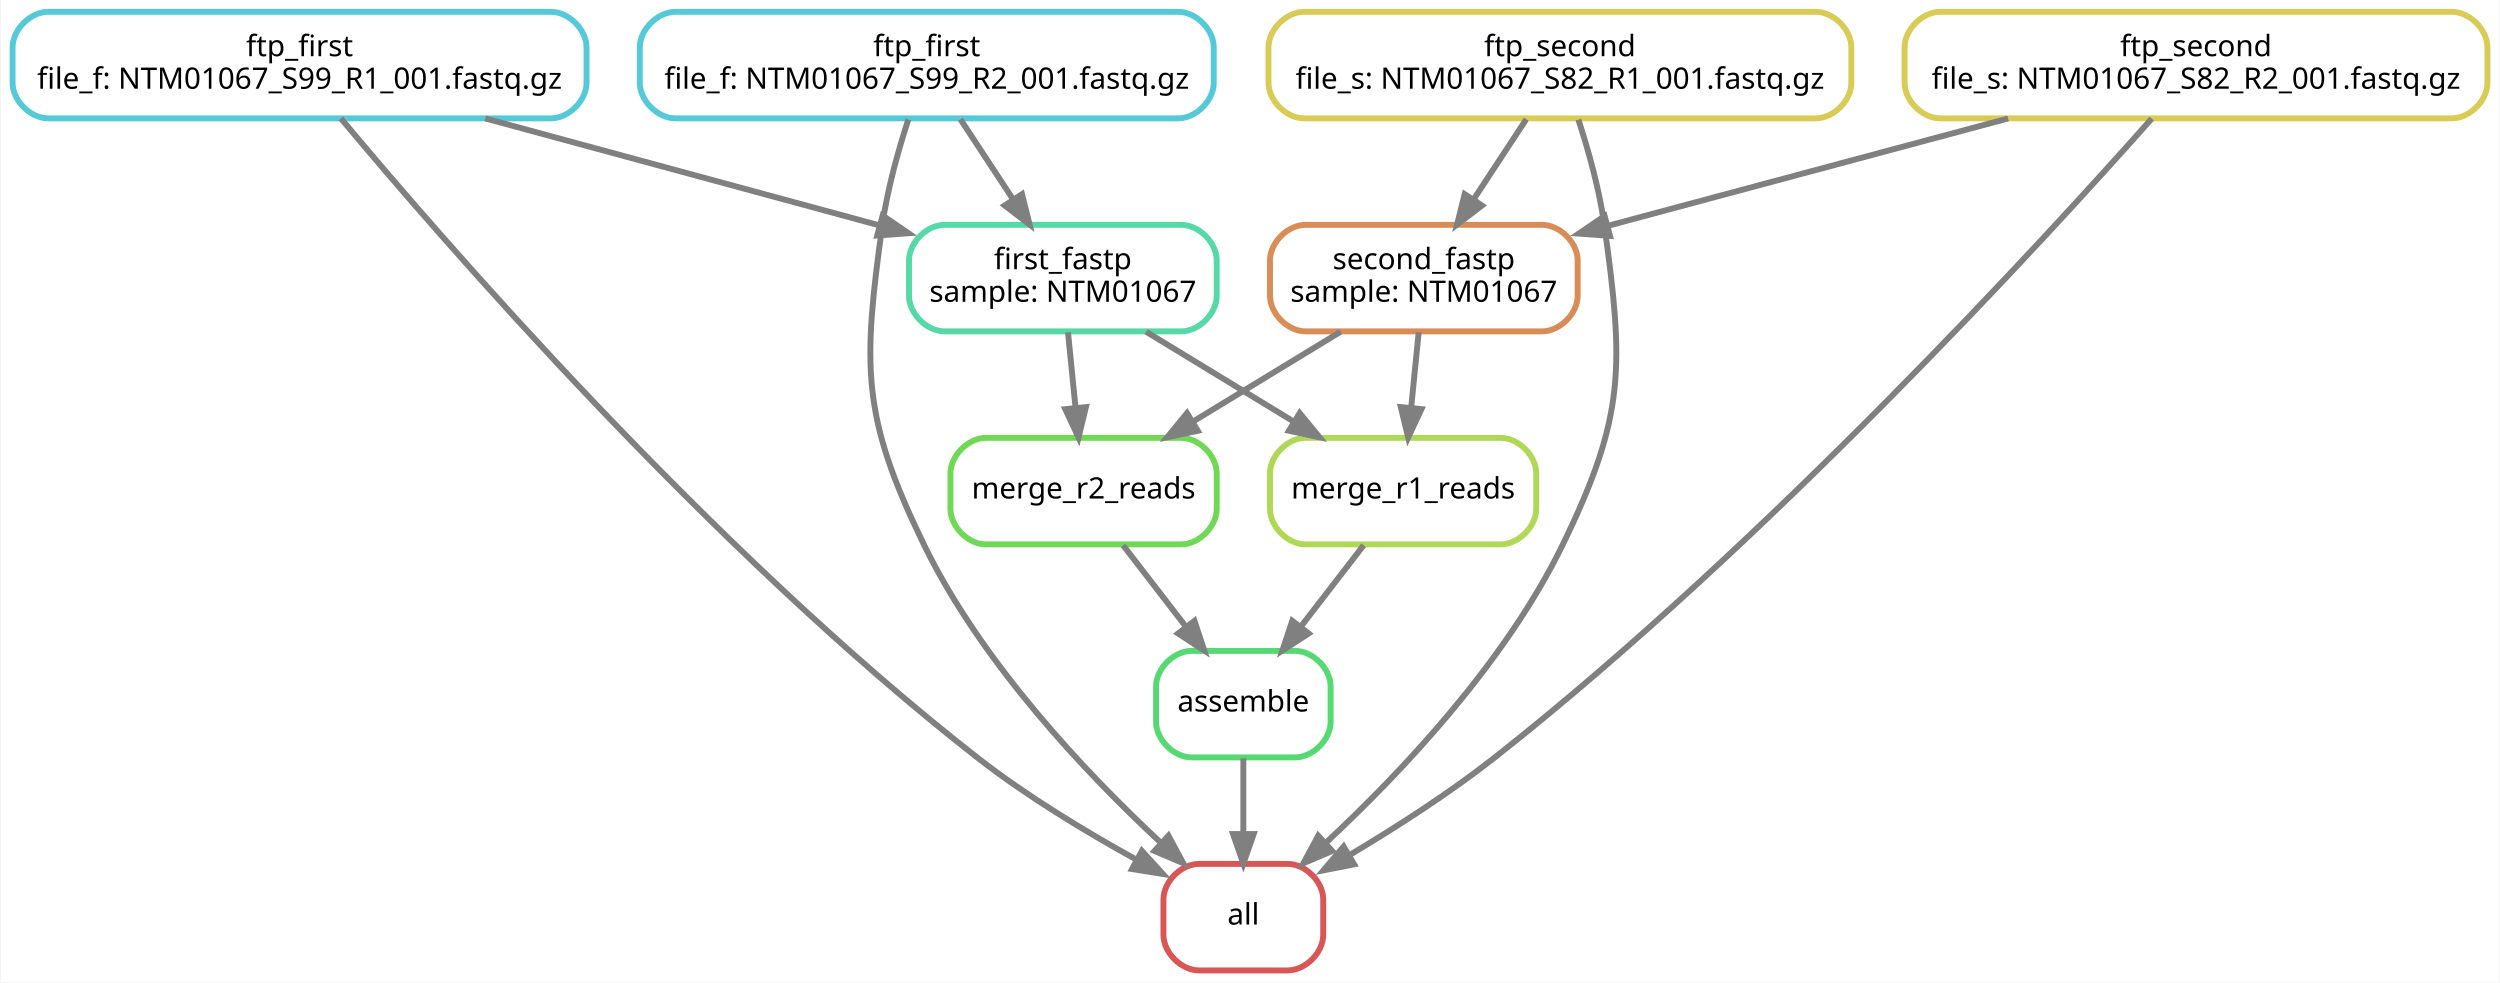
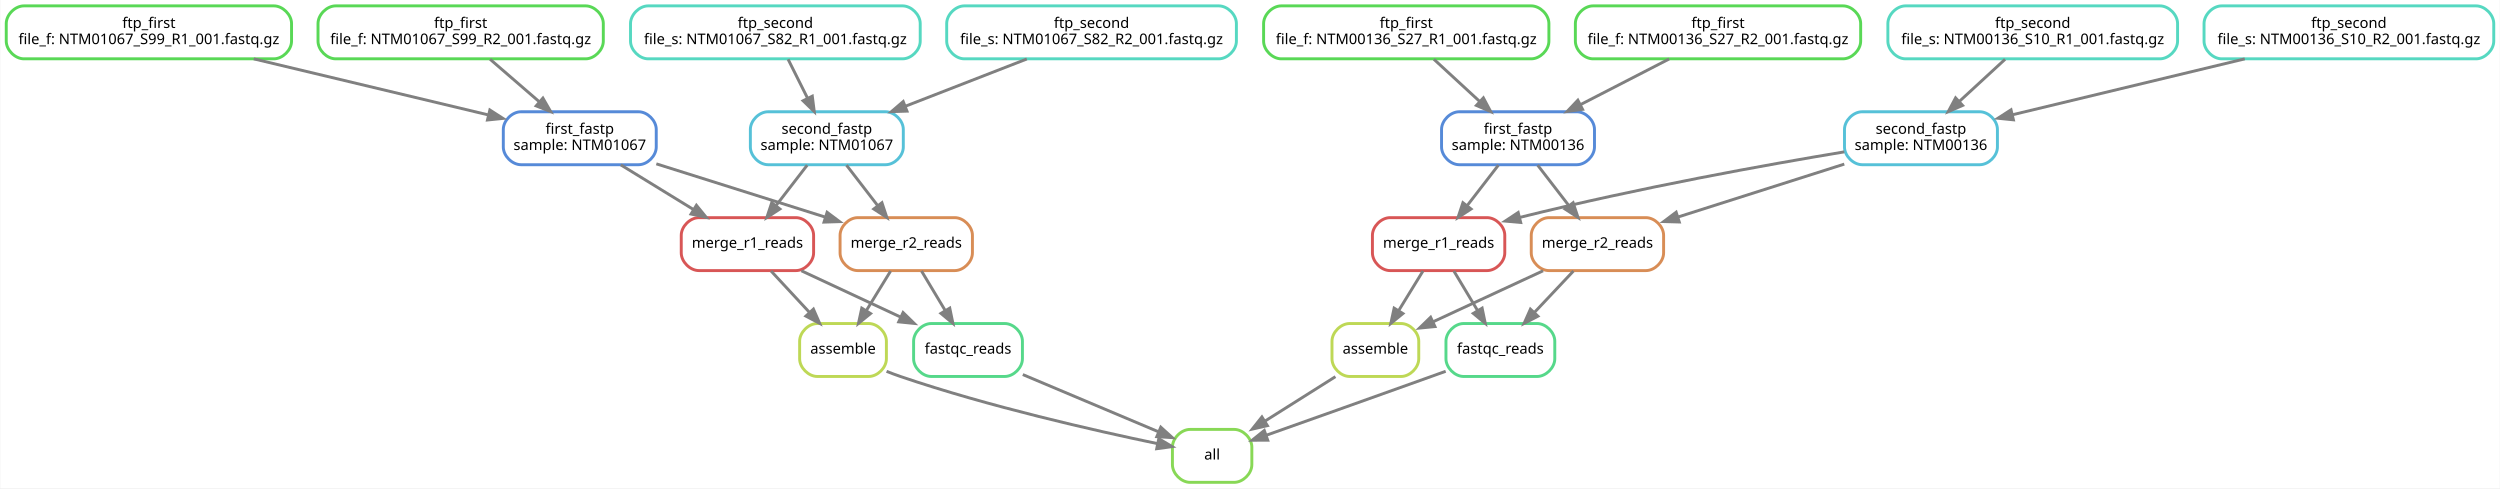
- <svg xmlns="http://www.w3.org/2000/svg" width="845pt" height="332pt" viewBox="0.00 0.00 844.50 332.00">
+ <svg xmlns="http://www.w3.org/2000/svg" width="1700pt" height="332pt" viewBox="0.00 0.00 1699.50 332.00">
  <g id="graph0" class="graph" transform="scale(1 1) rotate(0) translate(4 328)">
-     <polygon fill="white" stroke="transparent" points="-4,4 -4,-328 840.5,-328 840.5,4 -4,4" />
+     <polygon fill="white" stroke="transparent" points="-4,4 -4,-328 1695.5,-328 1695.5,4 -4,4" />
    <g id="node1" class="node">
-       <path fill="none" stroke="#d85656" stroke-width="2" d="M431,-36C431,-36 401,-36 401,-36 395,-36 389,-30 389,-24 389,-24 389,-12 389,-12 389,-6 395,0 401,0 401,0 431,0 431,0 437,0 443,-6 443,-12 443,-12 443,-24 443,-24 443,-30 437,-36 431,-36" />
-       <text text-anchor="middle" x="416" y="-15.5" font-family="sans" font-size="10.00">all</text>
+       <path fill="none" stroke="#88d856" stroke-width="2" d="M835,-36C835,-36 805,-36 805,-36 799,-36 793,-30 793,-24 793,-24 793,-12 793,-12 793,-6 799,0 805,0 805,0 835,0 835,0 841,0 847,-6 847,-12 847,-12 847,-24 847,-24 847,-30 841,-36 835,-36" />
+       <text text-anchor="middle" x="820" y="-15.5" font-family="sans" font-size="10.00">all</text>
    </g>
    <g id="node2" class="node">
-       <path fill="none" stroke="#56c9d8" stroke-width="2" d="M182,-324C182,-324 12,-324 12,-324 6,-324 0,-318 0,-312 0,-312 0,-300 0,-300 0,-294 6,-288 12,-288 12,-288 182,-288 182,-288 188,-288 194,-294 194,-300 194,-300 194,-312 194,-312 194,-318 188,-324 182,-324" />
+       <path fill="none" stroke="#bed856" stroke-width="2" d="M586.5,-108C586.5,-108 551.5,-108 551.5,-108 545.5,-108 539.5,-102 539.5,-96 539.5,-96 539.5,-84 539.5,-84 539.5,-78 545.5,-72 551.5,-72 551.5,-72 586.5,-72 586.5,-72 592.5,-72 598.5,-78 598.5,-84 598.5,-84 598.5,-96 598.5,-96 598.5,-102 592.5,-108 586.5,-108" />
+       <text text-anchor="middle" x="569" y="-87.5" font-family="sans" font-size="10.00">assemble</text>
+     </g>
+     <g id="edge1" class="edge">
+       <path fill="none" stroke="grey" stroke-width="2" d="M598.61,-75.49C601.75,-74.24 604.92,-73.05 608,-72 668.06,-51.56 740.1,-35.21 782.86,-26.33" />
+       <polygon fill="grey" stroke="grey" stroke-width="2" points="783.72,-29.72 792.81,-24.29 782.31,-22.87 783.72,-29.72" />
+     </g>
+     <g id="node3" class="node">
+       <path fill="none" stroke="#d85656" stroke-width="2" d="M537,-180C537,-180 471,-180 471,-180 465,-180 459,-174 459,-168 459,-168 459,-156 459,-156 459,-150 465,-144 471,-144 471,-144 537,-144 537,-144 543,-144 549,-150 549,-156 549,-156 549,-168 549,-168 549,-174 543,-180 537,-180" />
+       <text text-anchor="middle" x="504" y="-159.5" font-family="sans" font-size="10.00">merge_r1_reads</text>
+     </g>
+     <g id="edge5" class="edge">
+       <path fill="none" stroke="grey" stroke-width="2" d="M520.07,-143.7C527.94,-135.22 537.56,-124.86 546.17,-115.58" />
+       <polygon fill="grey" stroke="grey" stroke-width="2" points="548.88,-117.81 553.12,-108.1 543.75,-113.05 548.88,-117.81" />
+     </g>
+     <g id="node20" class="node">
+       <path fill="none" stroke="#56d88a" stroke-width="2" d="M679,-108C679,-108 629,-108 629,-108 623,-108 617,-102 617,-96 617,-96 617,-84 617,-84 617,-78 623,-72 629,-72 629,-72 679,-72 679,-72 685,-72 691,-78 691,-84 691,-84 691,-96 691,-96 691,-102 685,-108 679,-108" />
+       <text text-anchor="middle" x="654" y="-87.5" font-family="sans" font-size="10.00">fastqc_reads</text>
+     </g>
+     <g id="edge25" class="edge">
+       <path fill="none" stroke="grey" stroke-width="2" d="M540.69,-143.88C561.02,-134.39 586.47,-122.51 608.1,-112.42" />
+       <polygon fill="grey" stroke="grey" stroke-width="2" points="609.84,-115.47 617.43,-108.07 606.88,-109.13 609.84,-115.47" />
+     </g>
+     <g id="node4" class="node">
+       <path fill="none" stroke="#568ad8" stroke-width="2" d="M430,-252C430,-252 350,-252 350,-252 344,-252 338,-246 338,-240 338,-240 338,-228 338,-228 338,-222 344,-216 350,-216 350,-216 430,-216 430,-216 436,-216 442,-222 442,-228 442,-228 442,-240 442,-240 442,-246 436,-252 430,-252" />
+       <text text-anchor="middle" x="390" y="-237" font-family="sans" font-size="10.00">first_fastp</text>
+       <text text-anchor="middle" x="390" y="-226" font-family="sans" font-size="10.00">sample: NTM01067</text>
+     </g>
+     <g id="edge7" class="edge">
+       <path fill="none" stroke="grey" stroke-width="2" d="M417.89,-215.88C432.79,-206.72 451.33,-195.34 467.38,-185.48" />
+       <polygon fill="grey" stroke="grey" stroke-width="2" points="469.31,-188.41 476.01,-180.19 465.65,-182.44 469.31,-188.41" />
+     </g>
+     <g id="node10" class="node">
+       <path fill="none" stroke="#d88d56" stroke-width="2" d="M645,-180C645,-180 579,-180 579,-180 573,-180 567,-174 567,-168 567,-168 567,-156 567,-156 567,-150 573,-144 579,-144 579,-144 645,-144 645,-144 651,-144 657,-150 657,-156 657,-156 657,-168 657,-168 657,-174 651,-180 645,-180" />
+       <text text-anchor="middle" x="612" y="-159.5" font-family="sans" font-size="10.00">merge_r2_reads</text>
+     </g>
+     <g id="edge13" class="edge">
+       <path fill="none" stroke="grey" stroke-width="2" d="M442.05,-216.59C476.61,-205.69 521.9,-191.41 557.04,-180.33" />
+       <polygon fill="grey" stroke="grey" stroke-width="2" points="558.18,-183.64 566.67,-177.29 556.08,-176.96 558.18,-183.64" />
+     </g>
+     <g id="node5" class="node">
+       <path fill="none" stroke="#59d856" stroke-width="2" d="M182,-324C182,-324 12,-324 12,-324 6,-324 0,-318 0,-312 0,-312 0,-300 0,-300 0,-294 6,-288 12,-288 12,-288 182,-288 182,-288 188,-288 194,-294 194,-300 194,-300 194,-312 194,-312 194,-318 188,-324 182,-324" />
      <text text-anchor="middle" x="97" y="-309" font-family="sans" font-size="10.00">ftp_first</text>
      <text text-anchor="middle" x="97" y="-298" font-family="sans" font-size="10.00">file_f: NTM01067_S99_R1_001.fastq.gz</text>
    </g>
-     <g id="edge1" class="edge">
-       <path fill="none" stroke="grey" stroke-width="2" d="M110.96,-287.99C144.88,-247.34 235.49,-142.7 326,-72 342.64,-59 362.76,-46.86 379.75,-37.49" />
-       <polygon fill="grey" stroke="grey" stroke-width="2" points="381.7,-40.42 388.83,-32.58 378.37,-34.26 381.7,-40.42" />
-     </g>
-     <g id="node8" class="node">
-       <path fill="none" stroke="#56d8a9" stroke-width="2" d="M395,-252C395,-252 315,-252 315,-252 309,-252 303,-246 303,-240 303,-240 303,-228 303,-228 303,-222 309,-216 315,-216 315,-216 395,-216 395,-216 401,-216 407,-222 407,-228 407,-228 407,-240 407,-240 407,-246 401,-252 395,-252" />
-       <text text-anchor="middle" x="355" y="-237" font-family="sans" font-size="10.00">first_fastp</text>
-       <text text-anchor="middle" x="355" y="-226" font-family="sans" font-size="10.00">sample: NTM01067</text>
-     </g>
-     <g id="edge10" class="edge">
-       <path fill="none" stroke="grey" stroke-width="2" d="M159.78,-287.97C200.3,-276.97 252.76,-262.74 293.1,-251.79" />
-       <polygon fill="grey" stroke="grey" stroke-width="2" points="294.08,-255.16 302.82,-249.16 292.25,-248.4 294.08,-255.16" />
-     </g>
-     <g id="node3" class="node">
-       <path fill="none" stroke="#56c9d8" stroke-width="2" d="M394,-324C394,-324 224,-324 224,-324 218,-324 212,-318 212,-312 212,-312 212,-300 212,-300 212,-294 218,-288 224,-288 224,-288 394,-288 394,-288 400,-288 406,-294 406,-300 406,-300 406,-312 406,-312 406,-318 400,-324 394,-324" />
+     <g id="edge9" class="edge">
+       <path fill="none" stroke="grey" stroke-width="2" d="M168.3,-287.97C217.07,-276.32 281.08,-261.02 327.78,-249.86" />
+       <polygon fill="grey" stroke="grey" stroke-width="2" points="328.85,-253.21 337.77,-247.48 327.23,-246.4 328.85,-253.21" />
+     </g>
+     <g id="node6" class="node">
+       <path fill="none" stroke="#59d856" stroke-width="2" d="M394,-324C394,-324 224,-324 224,-324 218,-324 212,-318 212,-312 212,-312 212,-300 212,-300 212,-294 218,-288 224,-288 224,-288 394,-288 394,-288 400,-288 406,-294 406,-300 406,-300 406,-312 406,-312 406,-318 400,-324 394,-324" />
      <text text-anchor="middle" x="309" y="-309" font-family="sans" font-size="10.00">ftp_first</text>
      <text text-anchor="middle" x="309" y="-298" font-family="sans" font-size="10.00">file_f: NTM01067_S99_R2_001.fastq.gz</text>
    </g>
-     <g id="edge2" class="edge">
-       <path fill="none" stroke="grey" stroke-width="2" d="M302.76,-287.59C299.43,-277.37 295.68,-264.12 294,-252 287.35,-204.06 286.85,-187.53 308,-144 327.45,-103.96 363.01,-66.53 388,-43.26" />
-       <polygon fill="grey" stroke="grey" stroke-width="2" points="390.69,-45.54 395.71,-36.21 385.97,-40.37 390.69,-45.54" />
-     </g>
-     <g id="edge11" class="edge">
-       <path fill="none" stroke="grey" stroke-width="2" d="M320.37,-287.7C325.72,-279.56 332.2,-269.69 338.11,-260.7" />
-       <polygon fill="grey" stroke="grey" stroke-width="2" points="341.19,-262.38 343.76,-252.1 335.34,-258.54 341.19,-262.38" />
-     </g>
-     <g id="node4" class="node">
-       <path fill="none" stroke="#d8cb56" stroke-width="2" d="M609.5,-324C609.5,-324 436.5,-324 436.5,-324 430.5,-324 424.5,-318 424.5,-312 424.5,-312 424.5,-300 424.5,-300 424.5,-294 430.5,-288 436.5,-288 436.5,-288 609.5,-288 609.5,-288 615.5,-288 621.5,-294 621.5,-300 621.5,-300 621.5,-312 621.5,-312 621.5,-318 615.5,-324 609.5,-324" />
+     <g id="edge10" class="edge">
+       <path fill="none" stroke="grey" stroke-width="2" d="M329.02,-287.7C339.13,-278.97 351.54,-268.24 362.52,-258.75" />
+       <polygon fill="grey" stroke="grey" stroke-width="2" points="364.93,-261.29 370.21,-252.1 360.35,-255.99 364.93,-261.29" />
+     </g>
+     <g id="node7" class="node">
+       <path fill="none" stroke="#56c1d8" stroke-width="2" d="M598,-252C598,-252 518,-252 518,-252 512,-252 506,-246 506,-240 506,-240 506,-228 506,-228 506,-222 512,-216 518,-216 518,-216 598,-216 598,-216 604,-216 610,-222 610,-228 610,-228 610,-240 610,-240 610,-246 604,-252 598,-252" />
+       <text text-anchor="middle" x="558" y="-237" font-family="sans" font-size="10.00">second_fastp</text>
+       <text text-anchor="middle" x="558" y="-226" font-family="sans" font-size="10.00">sample: NTM01067</text>
+     </g>
+     <g id="edge8" class="edge">
+       <path fill="none" stroke="grey" stroke-width="2" d="M544.65,-215.7C538.24,-207.39 530.44,-197.28 523.39,-188.14" />
+       <polygon fill="grey" stroke="grey" stroke-width="2" points="526.07,-185.88 517.19,-180.1 520.53,-190.16 526.07,-185.88" />
+     </g>
+     <g id="edge14" class="edge">
+       <path fill="none" stroke="grey" stroke-width="2" d="M571.35,-215.7C577.76,-207.39 585.56,-197.28 592.61,-188.14" />
+       <polygon fill="grey" stroke="grey" stroke-width="2" points="595.47,-190.16 598.81,-180.1 589.93,-185.88 595.47,-190.16" />
+     </g>
+     <g id="node8" class="node">
+       <path fill="none" stroke="#56d8c1" stroke-width="2" d="M609.5,-324C609.5,-324 436.5,-324 436.5,-324 430.5,-324 424.5,-318 424.5,-312 424.5,-312 424.5,-300 424.5,-300 424.5,-294 430.5,-288 436.5,-288 436.5,-288 609.5,-288 609.5,-288 615.5,-288 621.5,-294 621.5,-300 621.5,-300 621.5,-312 621.5,-312 621.5,-318 615.5,-324 609.5,-324" />
      <text text-anchor="middle" x="523" y="-309" font-family="sans" font-size="10.00">ftp_second</text>
      <text text-anchor="middle" x="523" y="-298" font-family="sans" font-size="10.00">file_s: NTM01067_S82_R1_001.fastq.gz</text>
    </g>
-     <g id="edge3" class="edge">
-       <path fill="none" stroke="grey" stroke-width="2" d="M529.24,-287.59C532.57,-277.37 536.32,-264.12 538,-252 544.65,-204.06 545.15,-187.53 524,-144 504.55,-103.96 468.99,-66.53 444,-43.26" />
-       <polygon fill="grey" stroke="grey" stroke-width="2" points="446.03,-40.37 436.29,-36.21 441.31,-45.54 446.03,-40.37" />
+     <g id="edge11" class="edge">
+       <path fill="none" stroke="grey" stroke-width="2" d="M531.65,-287.7C535.64,-279.73 540.45,-270.1 544.87,-261.26" />
+       <polygon fill="grey" stroke="grey" stroke-width="2" points="548.11,-262.61 549.45,-252.1 541.85,-259.48 548.11,-262.61" />
    </g>
    <g id="node9" class="node">
-       <path fill="none" stroke="#d88d56" stroke-width="2" d="M517,-252C517,-252 437,-252 437,-252 431,-252 425,-246 425,-240 425,-240 425,-228 425,-228 425,-222 431,-216 437,-216 437,-216 517,-216 517,-216 523,-216 529,-222 529,-228 529,-228 529,-240 529,-240 529,-246 523,-252 517,-252" />
-       <text text-anchor="middle" x="477" y="-237" font-family="sans" font-size="10.00">second_fastp</text>
-       <text text-anchor="middle" x="477" y="-226" font-family="sans" font-size="10.00">sample: NTM01067</text>
-     </g>
-     <g id="edge12" class="edge">
-       <path fill="none" stroke="grey" stroke-width="2" d="M511.63,-287.7C506.28,-279.56 499.8,-269.69 493.89,-260.7" />
-       <polygon fill="grey" stroke="grey" stroke-width="2" points="496.66,-258.54 488.24,-252.1 490.81,-262.38 496.66,-258.54" />
-     </g>
-     <g id="node5" class="node">
-       <path fill="none" stroke="#d8cb56" stroke-width="2" d="M824.5,-324C824.5,-324 651.5,-324 651.5,-324 645.5,-324 639.5,-318 639.5,-312 639.5,-312 639.5,-300 639.5,-300 639.5,-294 645.5,-288 651.5,-288 651.5,-288 824.5,-288 824.5,-288 830.5,-288 836.5,-294 836.5,-300 836.5,-300 836.5,-312 836.5,-312 836.5,-318 830.5,-324 824.5,-324" />
+       <path fill="none" stroke="#56d8c1" stroke-width="2" d="M824.5,-324C824.5,-324 651.5,-324 651.5,-324 645.5,-324 639.5,-318 639.5,-312 639.5,-312 639.5,-300 639.5,-300 639.5,-294 645.5,-288 651.5,-288 651.5,-288 824.5,-288 824.5,-288 830.5,-288 836.5,-294 836.5,-300 836.5,-300 836.5,-312 836.5,-312 836.5,-318 830.5,-324 824.5,-324" />
      <text text-anchor="middle" x="738" y="-309" font-family="sans" font-size="10.00">ftp_second</text>
      <text text-anchor="middle" x="738" y="-298" font-family="sans" font-size="10.00">file_s: NTM01067_S82_R2_001.fastq.gz</text>
    </g>
+     <g id="edge12" class="edge">
+       <path fill="none" stroke="grey" stroke-width="2" d="M693.97,-287.88C669.03,-278.18 637.66,-265.98 611.34,-255.74" />
+       <polygon fill="grey" stroke="grey" stroke-width="2" points="612.48,-252.43 601.89,-252.07 609.94,-258.95 612.48,-252.43" />
+     </g>
+     <g id="edge6" class="edge">
+       <path fill="none" stroke="grey" stroke-width="2" d="M601.37,-143.7C596.37,-135.56 590.31,-125.69 584.79,-116.7" />
+       <polygon fill="grey" stroke="grey" stroke-width="2" points="587.72,-114.79 579.51,-108.1 581.76,-118.46 587.72,-114.79" />
+     </g>
+     <g id="edge26" class="edge">
+       <path fill="none" stroke="grey" stroke-width="2" d="M622.38,-143.7C627.26,-135.56 633.19,-125.69 638.58,-116.7" />
+       <polygon fill="grey" stroke="grey" stroke-width="2" points="641.59,-118.48 643.74,-108.1 635.59,-114.88 641.59,-118.48" />
+     </g>
+     <g id="node11" class="node">
+       <path fill="none" stroke="#bed856" stroke-width="2" d="M948.5,-108C948.5,-108 913.5,-108 913.5,-108 907.5,-108 901.5,-102 901.5,-96 901.5,-96 901.5,-84 901.5,-84 901.5,-78 907.5,-72 913.5,-72 913.5,-72 948.5,-72 948.5,-72 954.5,-72 960.5,-78 960.5,-84 960.5,-84 960.5,-96 960.5,-96 960.5,-102 954.5,-108 948.5,-108" />
+       <text text-anchor="middle" x="931" y="-87.5" font-family="sans" font-size="10.00">assemble</text>
+     </g>
+     <g id="edge2" class="edge">
+       <path fill="none" stroke="grey" stroke-width="2" d="M903.85,-71.88C889.47,-62.81 871.62,-51.55 856.09,-41.76" />
+       <polygon fill="grey" stroke="grey" stroke-width="2" points="857.58,-38.56 847.26,-36.19 853.85,-44.48 857.58,-38.56" />
+     </g>
+     <g id="node12" class="node">
+       <path fill="none" stroke="#d85656" stroke-width="2" d="M1007,-180C1007,-180 941,-180 941,-180 935,-180 929,-174 929,-168 929,-168 929,-156 929,-156 929,-150 935,-144 941,-144 941,-144 1007,-144 1007,-144 1013,-144 1019,-150 1019,-156 1019,-156 1019,-168 1019,-168 1019,-174 1013,-180 1007,-180" />
+       <text text-anchor="middle" x="974" y="-159.5" font-family="sans" font-size="10.00">merge_r1_reads</text>
+     </g>
+     <g id="edge15" class="edge">
+       <path fill="none" stroke="grey" stroke-width="2" d="M963.37,-143.7C958.37,-135.56 952.31,-125.69 946.79,-116.7" />
+       <polygon fill="grey" stroke="grey" stroke-width="2" points="949.72,-114.79 941.51,-108.1 943.76,-118.46 949.72,-114.79" />
+     </g>
+     <g id="node21" class="node">
+       <path fill="none" stroke="#56d88a" stroke-width="2" d="M1041,-108C1041,-108 991,-108 991,-108 985,-108 979,-102 979,-96 979,-96 979,-84 979,-84 979,-78 985,-72 991,-72 991,-72 1041,-72 1041,-72 1047,-72 1053,-78 1053,-84 1053,-84 1053,-96 1053,-96 1053,-102 1047,-108 1041,-108" />
+       <text text-anchor="middle" x="1016" y="-87.5" font-family="sans" font-size="10.00">fastqc_reads</text>
+     </g>
+     <g id="edge27" class="edge">
+       <path fill="none" stroke="grey" stroke-width="2" d="M984.38,-143.7C989.26,-135.56 995.19,-125.69 1000.58,-116.7" />
+       <polygon fill="grey" stroke="grey" stroke-width="2" points="1003.59,-118.48 1005.74,-108.1 997.59,-114.88 1003.59,-118.48" />
+     </g>
+     <g id="node13" class="node">
+       <path fill="none" stroke="#568ad8" stroke-width="2" d="M1068,-252C1068,-252 988,-252 988,-252 982,-252 976,-246 976,-240 976,-240 976,-228 976,-228 976,-222 982,-216 988,-216 988,-216 1068,-216 1068,-216 1074,-216 1080,-222 1080,-228 1080,-228 1080,-240 1080,-240 1080,-246 1074,-252 1068,-252" />
+       <text text-anchor="middle" x="1028" y="-237" font-family="sans" font-size="10.00">first_fastp</text>
+       <text text-anchor="middle" x="1028" y="-226" font-family="sans" font-size="10.00">sample: NTM00136</text>
+     </g>
+     <g id="edge17" class="edge">
+       <path fill="none" stroke="grey" stroke-width="2" d="M1014.65,-215.7C1008.24,-207.39 1000.44,-197.28 993.39,-188.14" />
+       <polygon fill="grey" stroke="grey" stroke-width="2" points="996.07,-185.88 987.19,-180.1 990.53,-190.16 996.07,-185.88" />
+     </g>
+     <g id="node19" class="node">
+       <path fill="none" stroke="#d88d56" stroke-width="2" d="M1115,-180C1115,-180 1049,-180 1049,-180 1043,-180 1037,-174 1037,-168 1037,-168 1037,-156 1037,-156 1037,-150 1043,-144 1049,-144 1049,-144 1115,-144 1115,-144 1121,-144 1127,-150 1127,-156 1127,-156 1127,-168 1127,-168 1127,-174 1121,-180 1115,-180" />
+       <text text-anchor="middle" x="1082" y="-159.5" font-family="sans" font-size="10.00">merge_r2_reads</text>
+     </g>
+     <g id="edge23" class="edge">
+       <path fill="none" stroke="grey" stroke-width="2" d="M1041.35,-215.7C1047.76,-207.39 1055.56,-197.28 1062.61,-188.14" />
+       <polygon fill="grey" stroke="grey" stroke-width="2" points="1065.47,-190.16 1068.81,-180.1 1059.93,-185.88 1065.47,-190.16" />
+     </g>
+     <g id="node14" class="node">
+       <path fill="none" stroke="#59d856" stroke-width="2" d="M1037,-324C1037,-324 867,-324 867,-324 861,-324 855,-318 855,-312 855,-312 855,-300 855,-300 855,-294 861,-288 867,-288 867,-288 1037,-288 1037,-288 1043,-288 1049,-294 1049,-300 1049,-300 1049,-312 1049,-312 1049,-318 1043,-324 1037,-324" />
+       <text text-anchor="middle" x="952" y="-309" font-family="sans" font-size="10.00">ftp_first</text>
+       <text text-anchor="middle" x="952" y="-298" font-family="sans" font-size="10.00">file_f: NTM00136_S27_R1_001.fastq.gz</text>
+     </g>
+     <g id="edge19" class="edge">
+       <path fill="none" stroke="grey" stroke-width="2" d="M970.79,-287.7C980.17,-279.05 991.68,-268.45 1001.91,-259.03" />
+       <polygon fill="grey" stroke="grey" stroke-width="2" points="1004.45,-261.45 1009.43,-252.1 999.7,-256.3 1004.45,-261.45" />
+     </g>
+     <g id="node15" class="node">
+       <path fill="none" stroke="#59d856" stroke-width="2" d="M1249,-324C1249,-324 1079,-324 1079,-324 1073,-324 1067,-318 1067,-312 1067,-312 1067,-300 1067,-300 1067,-294 1073,-288 1079,-288 1079,-288 1249,-288 1249,-288 1255,-288 1261,-294 1261,-300 1261,-300 1261,-312 1261,-312 1261,-318 1255,-324 1249,-324" />
+       <text text-anchor="middle" x="1164" y="-309" font-family="sans" font-size="10.00">ftp_first</text>
+       <text text-anchor="middle" x="1164" y="-298" font-family="sans" font-size="10.00">file_f: NTM00136_S27_R2_001.fastq.gz</text>
+     </g>
+     <g id="edge20" class="edge">
+       <path fill="none" stroke="grey" stroke-width="2" d="M1130.73,-287.88C1112.54,-278.51 1089.81,-266.81 1070.36,-256.8" />
+       <polygon fill="grey" stroke="grey" stroke-width="2" points="1071.89,-253.65 1061.4,-252.19 1068.69,-259.88 1071.89,-253.65" />
+     </g>
+     <g id="node16" class="node">
+       <path fill="none" stroke="#56c1d8" stroke-width="2" d="M1342,-252C1342,-252 1262,-252 1262,-252 1256,-252 1250,-246 1250,-240 1250,-240 1250,-228 1250,-228 1250,-222 1256,-216 1262,-216 1262,-216 1342,-216 1342,-216 1348,-216 1354,-222 1354,-228 1354,-228 1354,-240 1354,-240 1354,-246 1348,-252 1342,-252" />
+       <text text-anchor="middle" x="1302" y="-237" font-family="sans" font-size="10.00">second_fastp</text>
+       <text text-anchor="middle" x="1302" y="-226" font-family="sans" font-size="10.00">sample: NTM00136</text>
+     </g>
+     <g id="edge18" class="edge">
+       <path fill="none" stroke="grey" stroke-width="2" d="M1249.85,-224.73C1196.54,-215.87 1111.25,-200.58 1029.02,-180.12" />
+       <polygon fill="grey" stroke="grey" stroke-width="2" points="1029.82,-176.71 1019.27,-177.66 1028.11,-183.5 1029.82,-176.71" />
+     </g>
+     <g id="edge24" class="edge">
+       <path fill="none" stroke="grey" stroke-width="2" d="M1249.86,-216.41C1215.86,-205.59 1171.55,-191.49 1136.99,-180.5" />
+       <polygon fill="grey" stroke="grey" stroke-width="2" points="1137.65,-177.04 1127.06,-177.34 1135.53,-183.71 1137.65,-177.04" />
+     </g>
+     <g id="node17" class="node">
+       <path fill="none" stroke="#56d8c1" stroke-width="2" d="M1464.5,-324C1464.5,-324 1291.5,-324 1291.5,-324 1285.5,-324 1279.5,-318 1279.5,-312 1279.5,-312 1279.5,-300 1279.5,-300 1279.5,-294 1285.5,-288 1291.5,-288 1291.5,-288 1464.5,-288 1464.5,-288 1470.5,-288 1476.5,-294 1476.5,-300 1476.5,-300 1476.5,-312 1476.5,-312 1476.5,-318 1470.5,-324 1464.5,-324" />
+       <text text-anchor="middle" x="1378" y="-309" font-family="sans" font-size="10.00">ftp_second</text>
+       <text text-anchor="middle" x="1378" y="-298" font-family="sans" font-size="10.00">file_s: NTM00136_S10_R1_001.fastq.gz</text>
+     </g>
+     <g id="edge21" class="edge">
+       <path fill="none" stroke="grey" stroke-width="2" d="M1359.21,-287.7C1349.83,-279.05 1338.32,-268.45 1328.09,-259.03" />
+       <polygon fill="grey" stroke="grey" stroke-width="2" points="1330.3,-256.3 1320.57,-252.1 1325.55,-261.45 1330.3,-256.3" />
+     </g>
+     <g id="node18" class="node">
+       <path fill="none" stroke="#56d8c1" stroke-width="2" d="M1679.5,-324C1679.5,-324 1506.5,-324 1506.5,-324 1500.5,-324 1494.5,-318 1494.5,-312 1494.5,-312 1494.5,-300 1494.5,-300 1494.5,-294 1500.5,-288 1506.5,-288 1506.5,-288 1679.5,-288 1679.5,-288 1685.5,-288 1691.5,-294 1691.5,-300 1691.5,-300 1691.5,-312 1691.5,-312 1691.5,-318 1685.5,-324 1679.5,-324" />
+       <text text-anchor="middle" x="1593" y="-309" font-family="sans" font-size="10.00">ftp_second</text>
+       <text text-anchor="middle" x="1593" y="-298" font-family="sans" font-size="10.00">file_s: NTM00136_S10_R2_001.fastq.gz</text>
+     </g>
+     <g id="edge22" class="edge">
+       <path fill="none" stroke="grey" stroke-width="2" d="M1522.19,-287.97C1473.91,-276.35 1410.59,-261.12 1364.25,-249.97" />
+       <polygon fill="grey" stroke="grey" stroke-width="2" points="1364.87,-246.52 1354.33,-247.59 1363.24,-253.33 1364.87,-246.52" />
+     </g>
+     <g id="edge16" class="edge">
+       <path fill="none" stroke="grey" stroke-width="2" d="M1045.06,-143.88C1022.35,-133.35 993.27,-119.87 970.15,-109.15" />
+       <polygon fill="grey" stroke="grey" stroke-width="2" points="971.52,-105.93 960.97,-104.9 968.57,-112.28 971.52,-105.93" />
+     </g>
+     <g id="edge28" class="edge">
+       <path fill="none" stroke="grey" stroke-width="2" d="M1065.69,-143.7C1057.69,-135.22 1047.93,-124.86 1039.18,-115.58" />
+       <polygon fill="grey" stroke="grey" stroke-width="2" points="1041.53,-112.98 1032.13,-108.1 1036.44,-117.78 1041.53,-112.98" />
+     </g>
+     <g id="edge3" class="edge">
+       <path fill="none" stroke="grey" stroke-width="2" d="M691.25,-73.29C718.87,-61.64 756.32,-45.85 783.71,-34.3" />
+       <polygon fill="grey" stroke="grey" stroke-width="2" points="785.09,-37.52 792.94,-30.41 782.37,-31.07 785.09,-37.52" />
+     </g>
    <g id="edge4" class="edge">
-       <path fill="none" stroke="grey" stroke-width="2" d="M723.03,-287.9C687.19,-247.5 592.56,-144.12 501,-72 485.7,-59.95 467.51,-48.29 451.9,-39" />
-       <polygon fill="grey" stroke="grey" stroke-width="2" points="453.44,-35.85 443.04,-33.81 449.9,-41.89 453.44,-35.85" />
-     </g>
-     <g id="edge13" class="edge">
-       <path fill="none" stroke="grey" stroke-width="2" d="M674.49,-287.97C633.36,-276.94 580.07,-262.64 539.21,-251.68" />
-       <polygon fill="grey" stroke="grey" stroke-width="2" points="539.93,-248.25 529.37,-249.04 538.12,-255.02 539.93,-248.25" />
-     </g>
-     <g id="node6" class="node">
-       <path fill="none" stroke="#56d873" stroke-width="2" d="M433.5,-108C433.5,-108 398.5,-108 398.5,-108 392.5,-108 386.5,-102 386.5,-96 386.5,-96 386.5,-84 386.5,-84 386.5,-78 392.5,-72 398.5,-72 398.5,-72 433.5,-72 433.5,-72 439.5,-72 445.5,-78 445.5,-84 445.5,-84 445.5,-96 445.5,-96 445.5,-102 439.5,-108 433.5,-108" />
-       <text text-anchor="middle" x="416" y="-87.5" font-family="sans" font-size="10.00">assemble</text>
-     </g>
-     <g id="edge5" class="edge">
-       <path fill="none" stroke="grey" stroke-width="2" d="M416,-71.7C416,-63.98 416,-54.71 416,-46.11" />
-       <polygon fill="grey" stroke="grey" stroke-width="2" points="419.5,-46.1 416,-36.1 412.5,-46.1 419.5,-46.1" />
-     </g>
-     <g id="node7" class="node">
-       <path fill="none" stroke="#afd856" stroke-width="2" d="M503,-180C503,-180 437,-180 437,-180 431,-180 425,-174 425,-168 425,-168 425,-156 425,-156 425,-150 431,-144 437,-144 437,-144 503,-144 503,-144 509,-144 515,-150 515,-156 515,-156 515,-168 515,-168 515,-174 509,-180 503,-180" />
-       <text text-anchor="middle" x="470" y="-159.5" font-family="sans" font-size="10.00">merge_r1_reads</text>
-     </g>
-     <g id="edge6" class="edge">
-       <path fill="none" stroke="grey" stroke-width="2" d="M456.65,-143.7C450.24,-135.39 442.44,-125.28 435.39,-116.14" />
-       <polygon fill="grey" stroke="grey" stroke-width="2" points="438.07,-113.88 429.19,-108.1 432.53,-118.16 438.07,-113.88" />
-     </g>
-     <g id="edge8" class="edge">
-       <path fill="none" stroke="grey" stroke-width="2" d="M383.13,-215.88C398.17,-206.72 416.87,-195.34 433.06,-185.48" />
-       <polygon fill="grey" stroke="grey" stroke-width="2" points="435.04,-188.38 441.76,-180.19 431.4,-182.4 435.04,-188.38" />
-     </g>
-     <g id="node10" class="node">
-       <path fill="none" stroke="#70d856" stroke-width="2" d="M395,-180C395,-180 329,-180 329,-180 323,-180 317,-174 317,-168 317,-168 317,-156 317,-156 317,-150 323,-144 329,-144 329,-144 395,-144 395,-144 401,-144 407,-150 407,-156 407,-156 407,-168 407,-168 407,-174 401,-180 395,-180" />
-       <text text-anchor="middle" x="362" y="-159.5" font-family="sans" font-size="10.00">merge_r2_reads</text>
-     </g>
-     <g id="edge14" class="edge">
-       <path fill="none" stroke="grey" stroke-width="2" d="M356.73,-215.7C357.5,-207.98 358.43,-198.71 359.29,-190.11" />
-       <polygon fill="grey" stroke="grey" stroke-width="2" points="362.78,-190.4 360.29,-180.1 355.81,-189.71 362.78,-190.4" />
-     </g>
-     <g id="edge9" class="edge">
-       <path fill="none" stroke="grey" stroke-width="2" d="M475.27,-215.7C474.5,-207.98 473.57,-198.71 472.71,-190.11" />
-       <polygon fill="grey" stroke="grey" stroke-width="2" points="476.19,-189.71 471.71,-180.1 469.22,-190.4 476.19,-189.71" />
-     </g>
-     <g id="edge15" class="edge">
-       <path fill="none" stroke="grey" stroke-width="2" d="M448.87,-215.88C433.83,-206.72 415.13,-195.34 398.94,-185.48" />
-       <polygon fill="grey" stroke="grey" stroke-width="2" points="400.6,-182.4 390.24,-180.19 396.96,-188.38 400.6,-182.4" />
-     </g>
-     <g id="edge7" class="edge">
-       <path fill="none" stroke="grey" stroke-width="2" d="M375.35,-143.7C381.76,-135.39 389.56,-125.28 396.61,-116.14" />
-       <polygon fill="grey" stroke="grey" stroke-width="2" points="399.47,-118.16 402.81,-108.1 393.93,-113.88 399.47,-118.16" />
+       <path fill="none" stroke="grey" stroke-width="2" d="M978.81,-75.53C975.49,-74.33 972.19,-73.14 969,-72 930.81,-58.3 887.05,-42.75 856.89,-32.06" />
+       <polygon fill="grey" stroke="grey" stroke-width="2" points="857.8,-28.67 847.2,-28.63 855.46,-35.27 857.8,-28.67" />
    </g>
  </g>
</svg>
